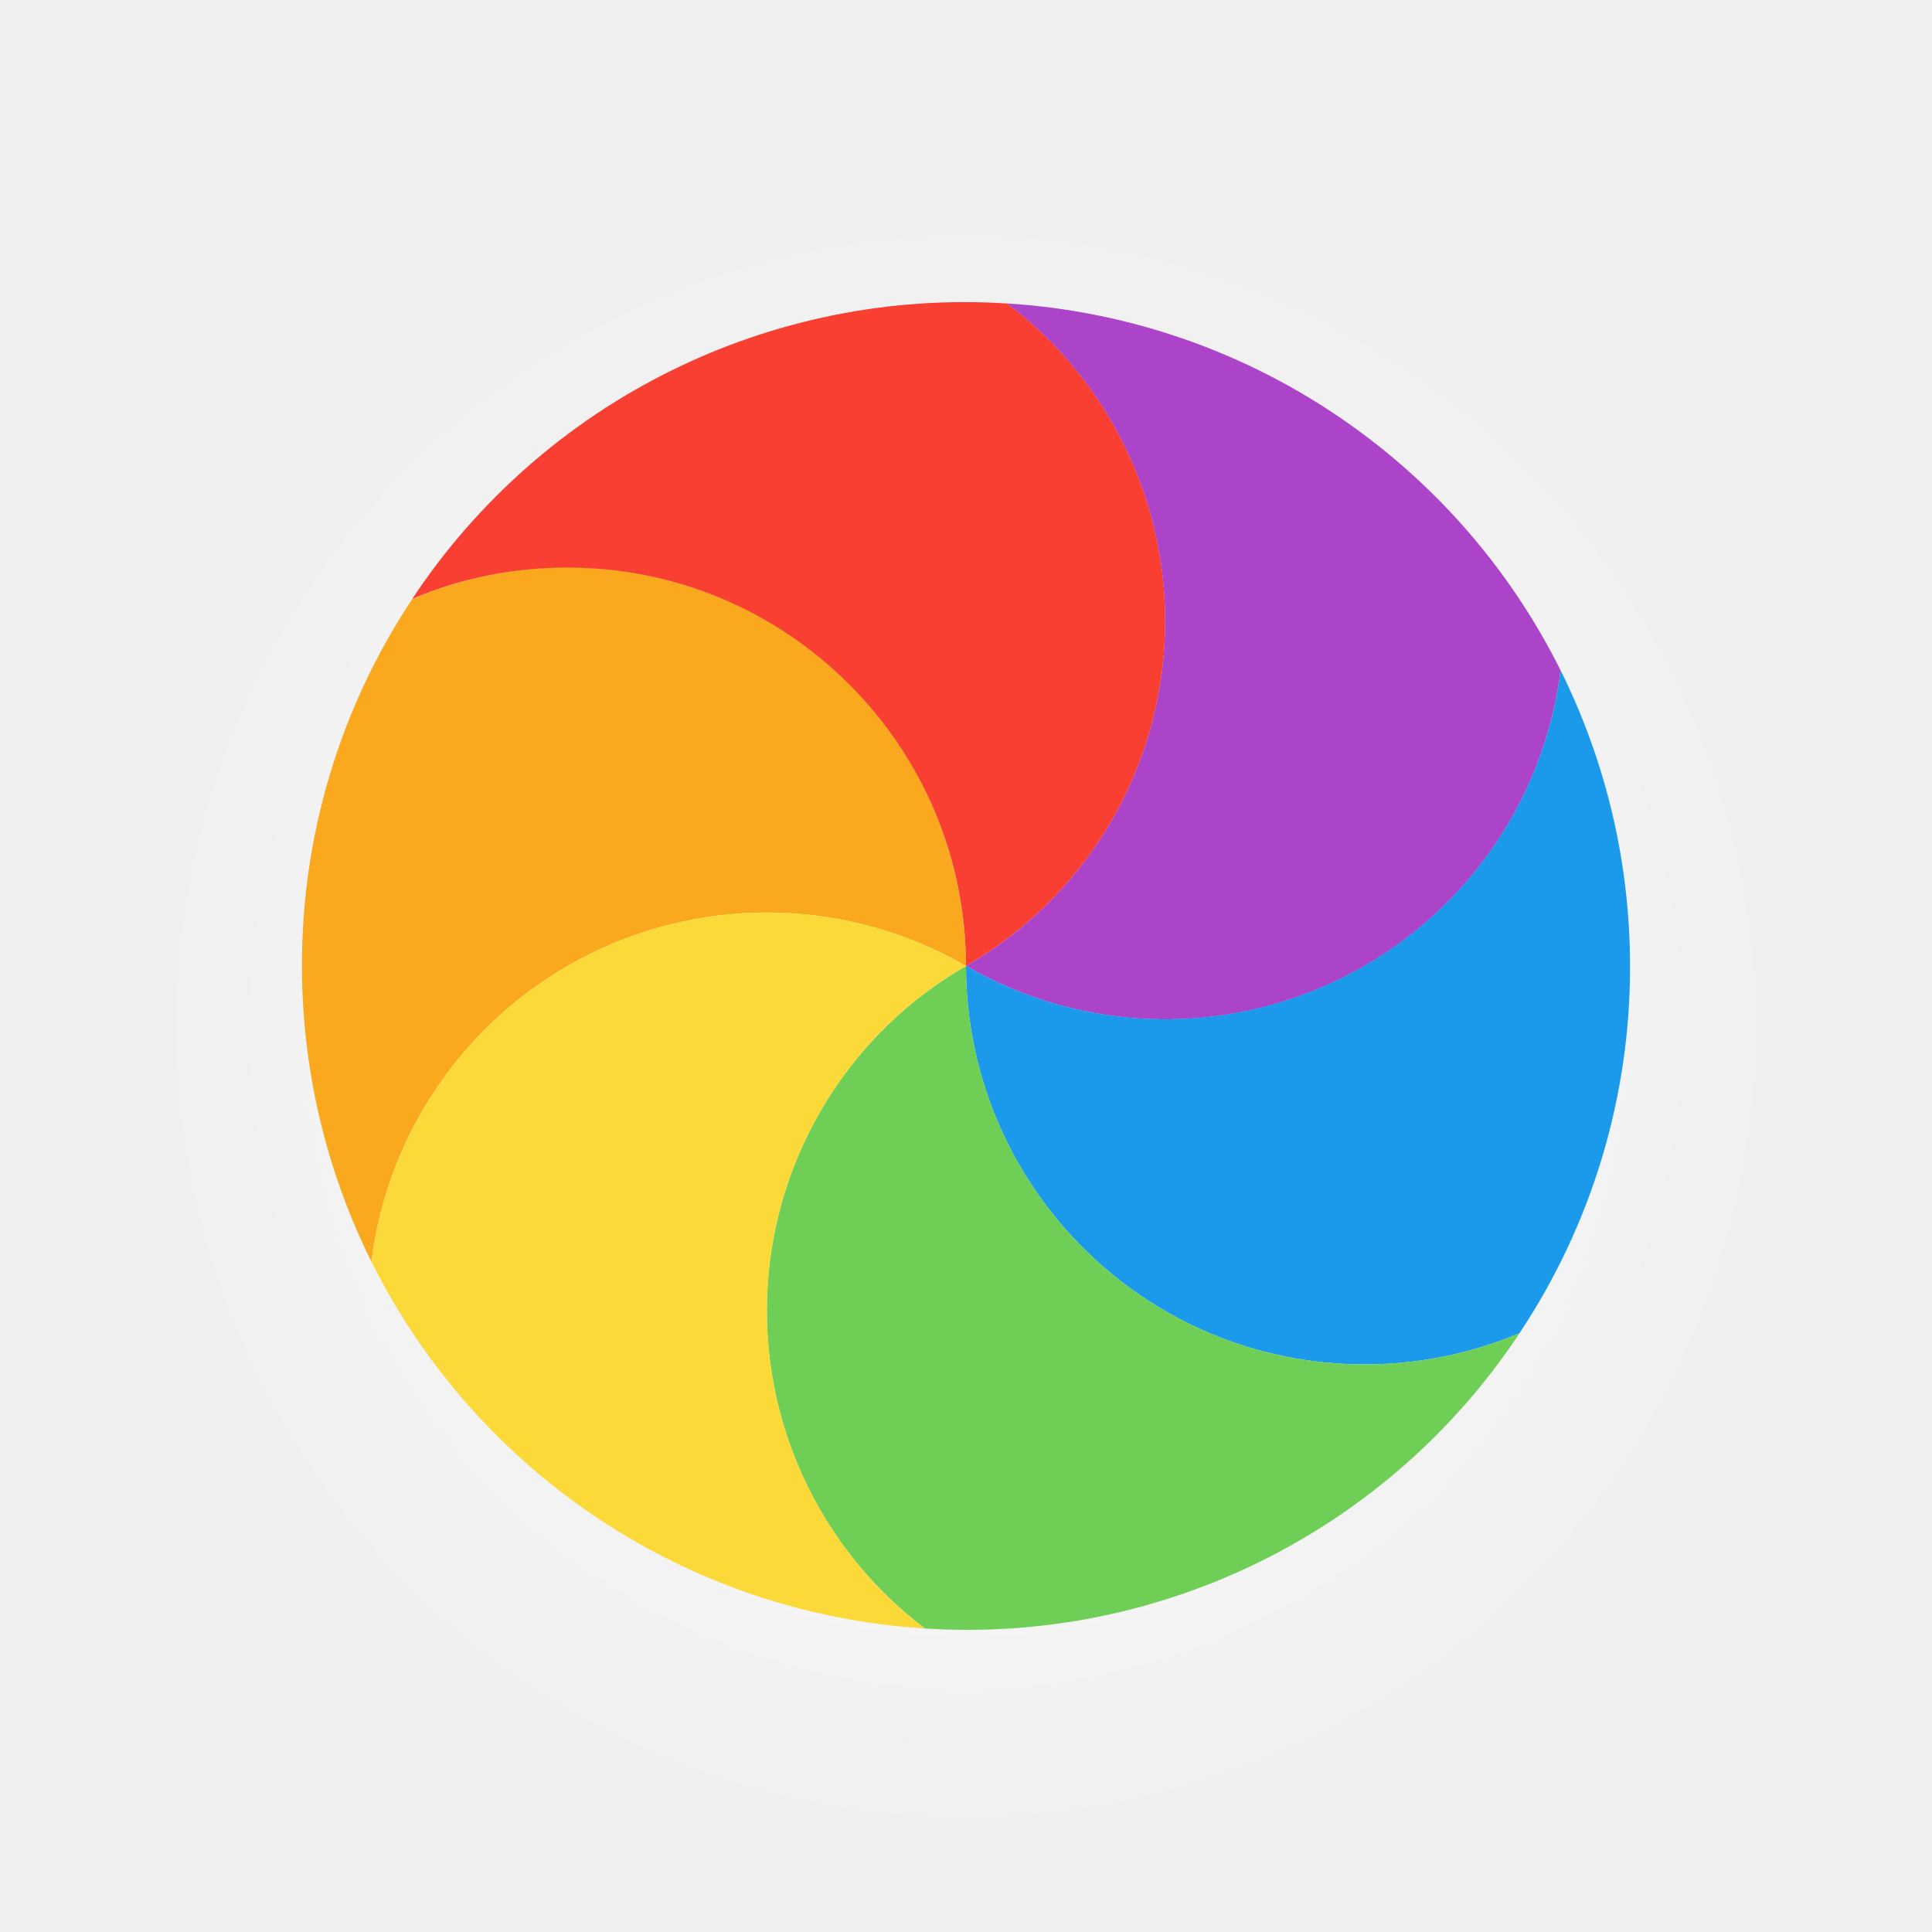
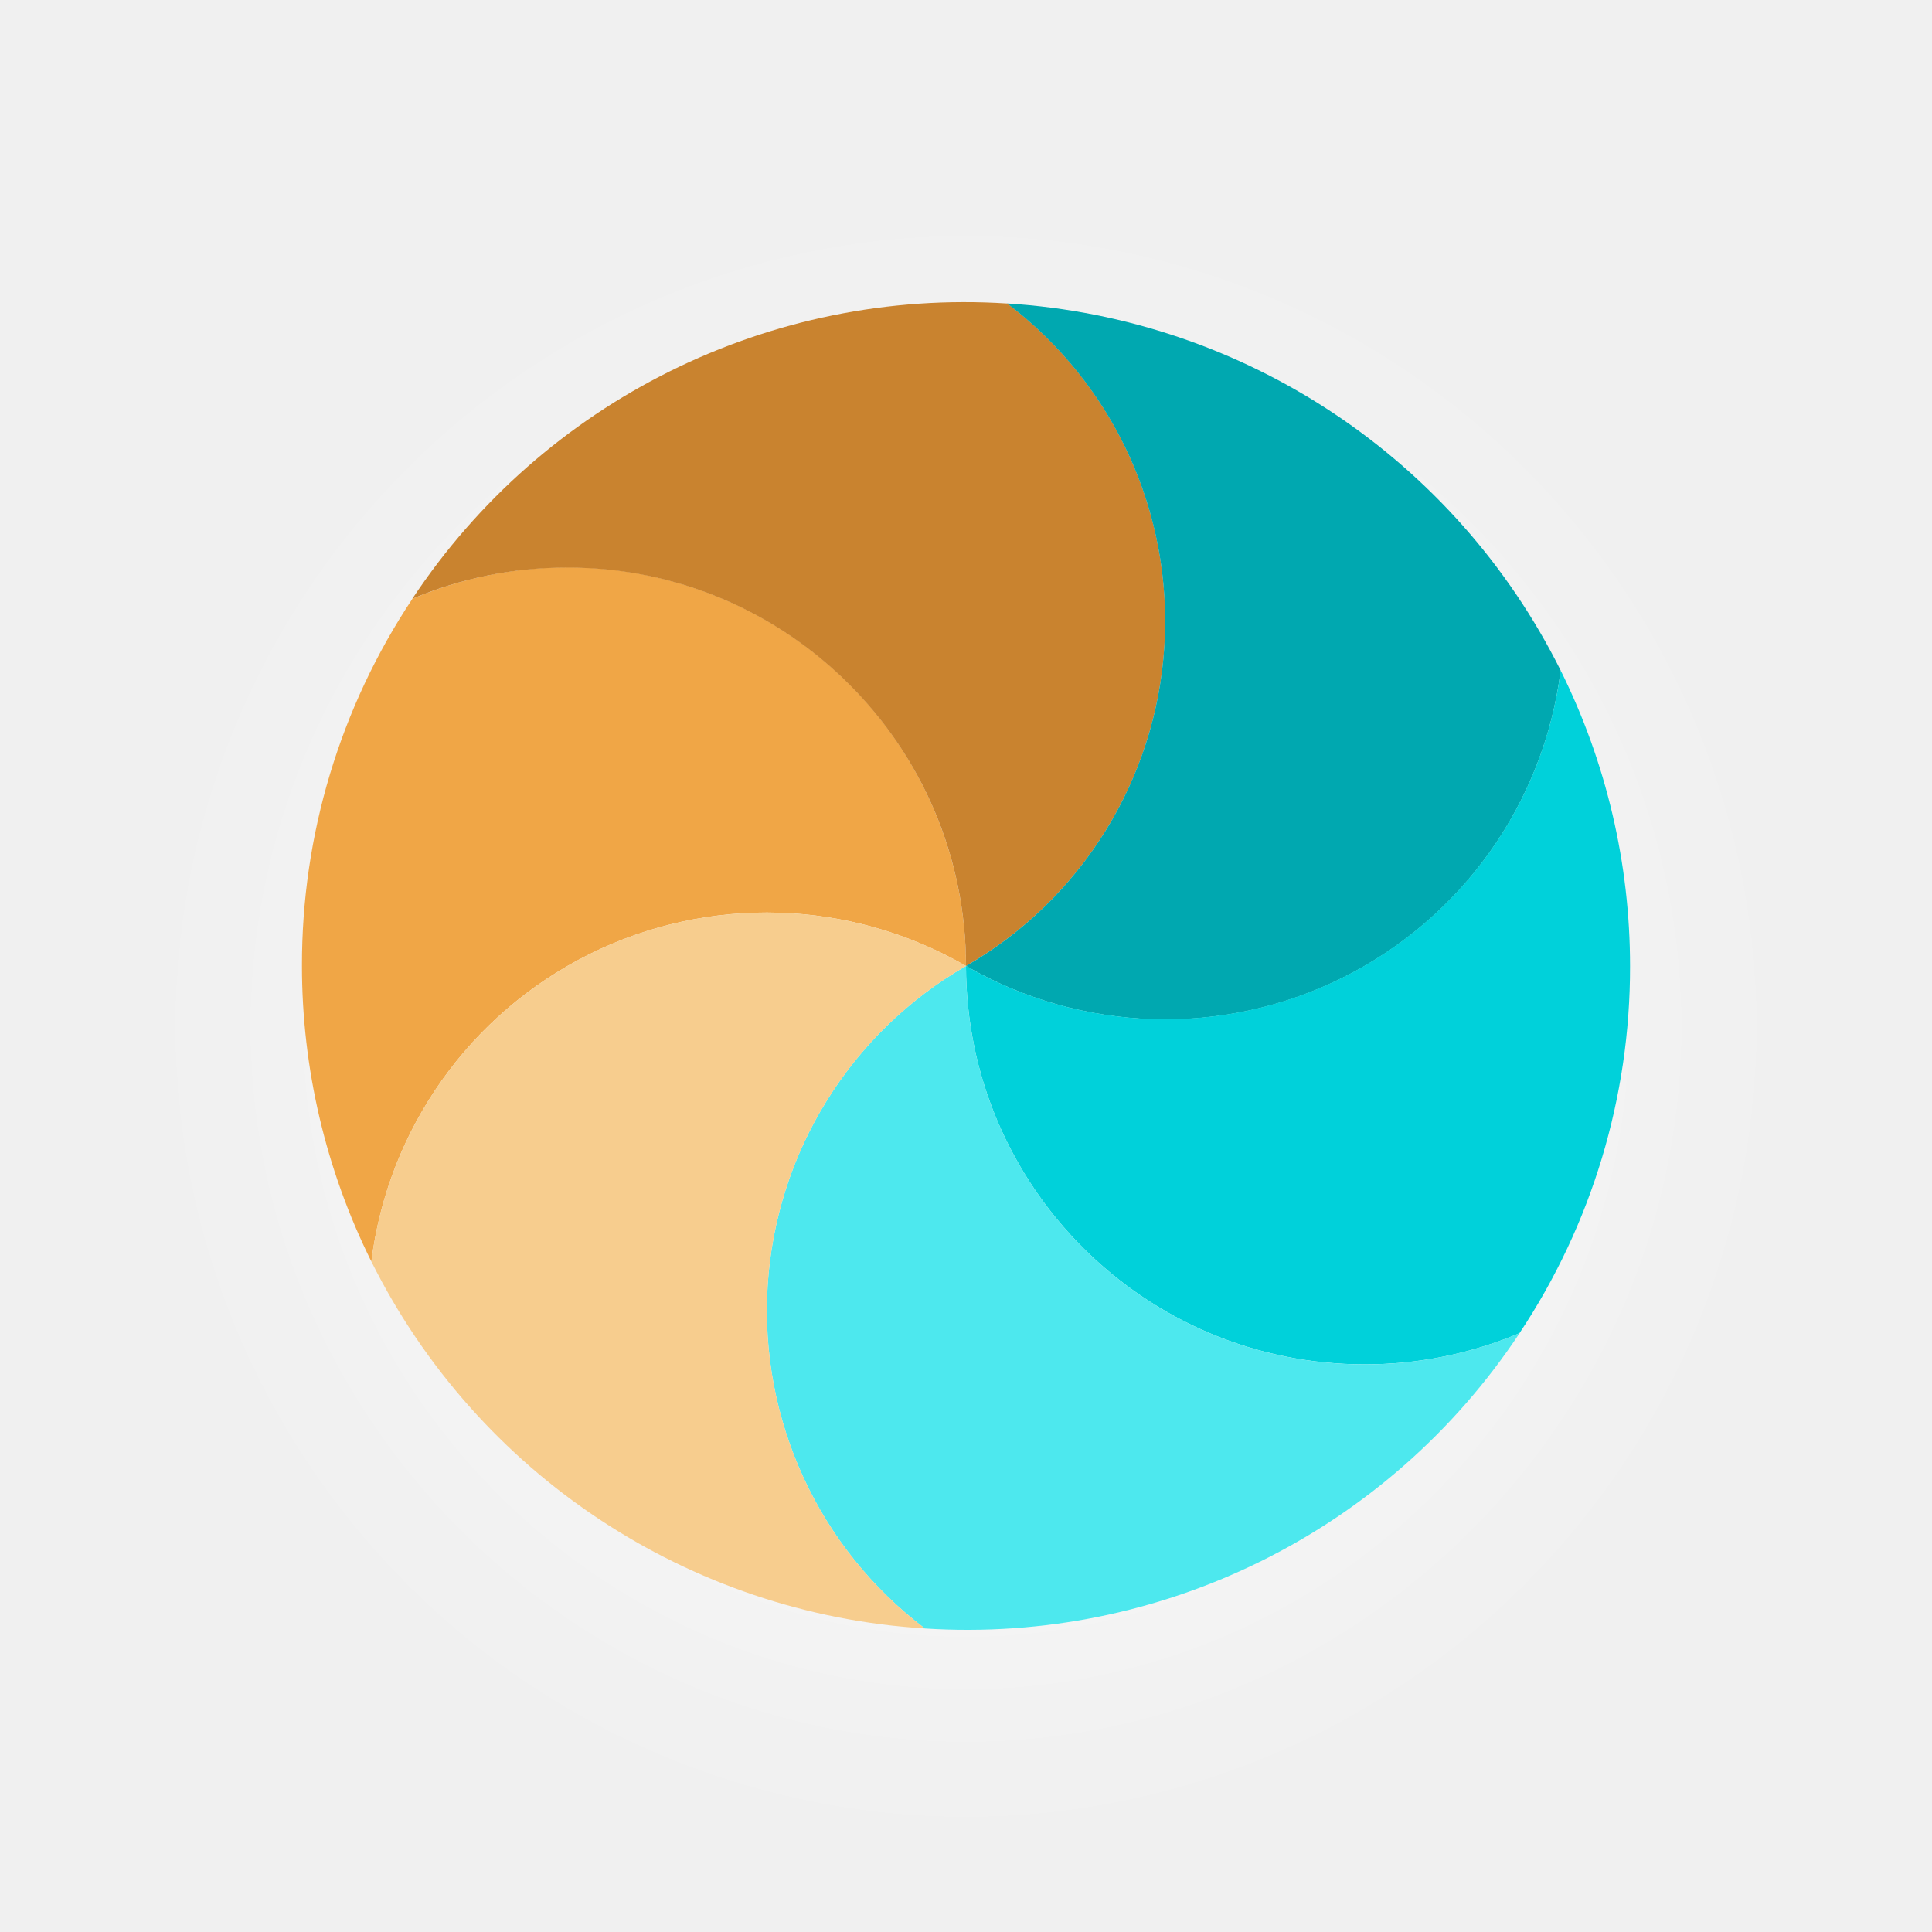
<svg xmlns="http://www.w3.org/2000/svg" width="32" height="32" viewBox="0 0 32 32">
  <defs>
    <filter id="a" width="1.384" height="1.384" x="-.192" y="-.192" style="color-interpolation-filters:sRGB">
      <feGaussianBlur stdDeviation="1.76" />
    </filter>
  </defs>
  <g transform="translate(0 -1020.362)">
    <circle cx="16" cy="1037.362" r="11" style="opacity:.35;mix-blend-mode:normal;fill:#fff;fill-rule:evenodd;stroke-width:2;stroke-linecap:round;paint-order:stroke fill markers;filter:url(#a);stop-color:#fff" />
-     <path d="M23.5 19.01a3.603 3.603 0 0 1-4.5 3.978 3.608 3.608 0 0 0-1.189-5.89 6 6 0 0 1 2.744.086 5.97 5.97 0 0 1 2.945 1.825" style="fill:#faa91e;fill-opacity:1;fill-rule:evenodd;stroke-width:1.01" transform="rotate(255 406.883 546.44)scale(1.8328 1.8303)" />
-     <path d="M24.687 24.9A3.597 3.597 0 0 1 19 22.988a3.603 3.603 0 0 0 4.41-2.552c.129-.48.155-.964.09-1.428a6 6 0 0 1 1.187 5.89" style="fill:#f83f31;fill-opacity:1;fill-rule:evenodd;stroke-width:1.01" transform="rotate(255 406.883 546.44)scale(1.8328 1.8303)" />
-     <path d="M20.189 28.878A3.608 3.608 0 0 1 19 22.988a3.597 3.597 0 0 0 5.687 1.911 6.01 6.01 0 0 1-4.498 3.979" style="fill:#ac44ca;fill-opacity:1;fill-rule:evenodd;stroke-width:1.01" transform="rotate(255 406.883 546.44)scale(1.8328 1.8303)" />
-     <path d="M14.5 26.967a3.6 3.6 0 0 1 .09-1.428A3.603 3.603 0 0 1 19 22.988a3.61 3.61 0 0 0 1.189 5.89 6 6 0 0 1-2.744-.086 5.97 5.97 0 0 1-2.945-1.826" style="fill:#1b9aeb;fill-opacity:1;fill-rule:evenodd;stroke-width:1.01" transform="rotate(255 406.883 546.44)scale(1.8328 1.8303)" />
-     <path d="M13.313 21.077A3.597 3.597 0 0 1 19 22.988a3.603 3.603 0 0 0-4.41 2.55 3.6 3.6 0 0 0-.09 1.429 6 6 0 0 1-1.187-5.89" style="fill:#6fce55;fill-opacity:1;fill-rule:evenodd;stroke-width:1.01" transform="rotate(255 406.883 546.44)scale(1.8328 1.8303)" />
-     <path d="M17.811 17.098A3.608 3.608 0 0 1 19 22.988a3.597 3.597 0 0 0-5.687-1.911 6.01 6.01 0 0 1 4.498-3.979" style="fill:#fbd939;fill-opacity:1;fill-rule:evenodd;stroke-width:1.01" transform="rotate(255 406.883 546.44)scale(1.8328 1.8303)" />
+     <path d="M23.5 19.01a3.603 3.603 0 0 1-4.5 3.978 3.608 3.608 0 0 0-1.189-5.89 6 6 0 0 1 2.744.086 5.97 5.97 0 0 1 2.945 1.825" style="fill:#f0a646;fill-opacity:1;fill-rule:evenodd;stroke-width:1.01" transform="rotate(255 406.883 546.44)scale(1.8328 1.8303)" />
+     <path d="M24.687 24.9A3.597 3.597 0 0 1 19 22.988a3.603 3.603 0 0 0 4.41-2.552c.129-.48.155-.964.09-1.428a6 6 0 0 1 1.187 5.89" style="fill:#c9832f;fill-opacity:1;fill-rule:evenodd;stroke-width:1.01" transform="rotate(255 406.883 546.44)scale(1.8328 1.8303)" />
+     <path d="M20.189 28.878A3.608 3.608 0 0 1 19 22.988a3.597 3.597 0 0 0 5.687 1.911 6.01 6.01 0 0 1-4.498 3.979" style="fill:#00a8b0;fill-opacity:1;fill-rule:evenodd;stroke-width:1.01" transform="rotate(255 406.883 546.44)scale(1.8328 1.8303)" />
+     <path d="M14.5 26.967a3.6 3.6 0 0 1 .09-1.428A3.603 3.603 0 0 1 19 22.988a3.61 3.61 0 0 0 1.189 5.89 6 6 0 0 1-2.744-.086 5.97 5.97 0 0 1-2.945-1.826" style="fill:#00d1da;fill-opacity:1;fill-rule:evenodd;stroke-width:1.01" transform="rotate(255 406.883 546.44)scale(1.8328 1.8303)" />
+     <path d="M13.313 21.077A3.597 3.597 0 0 1 19 22.988a3.603 3.603 0 0 0-4.41 2.55 3.6 3.6 0 0 0-.09 1.429 6 6 0 0 1-1.187-5.89" style="fill:#4de8ee;fill-opacity:1;fill-rule:evenodd;stroke-width:1.01" transform="rotate(255 406.883 546.44)scale(1.8328 1.8303)" />
+     <path d="M17.811 17.098A3.608 3.608 0 0 1 19 22.988a3.597 3.597 0 0 0-5.687-1.911 6.01 6.01 0 0 1 4.498-3.979" style="fill:#f7cd8e;fill-opacity:1;fill-rule:evenodd;stroke-width:1.01" transform="rotate(255 406.883 546.44)scale(1.8328 1.8303)" />
  </g>
</svg>
